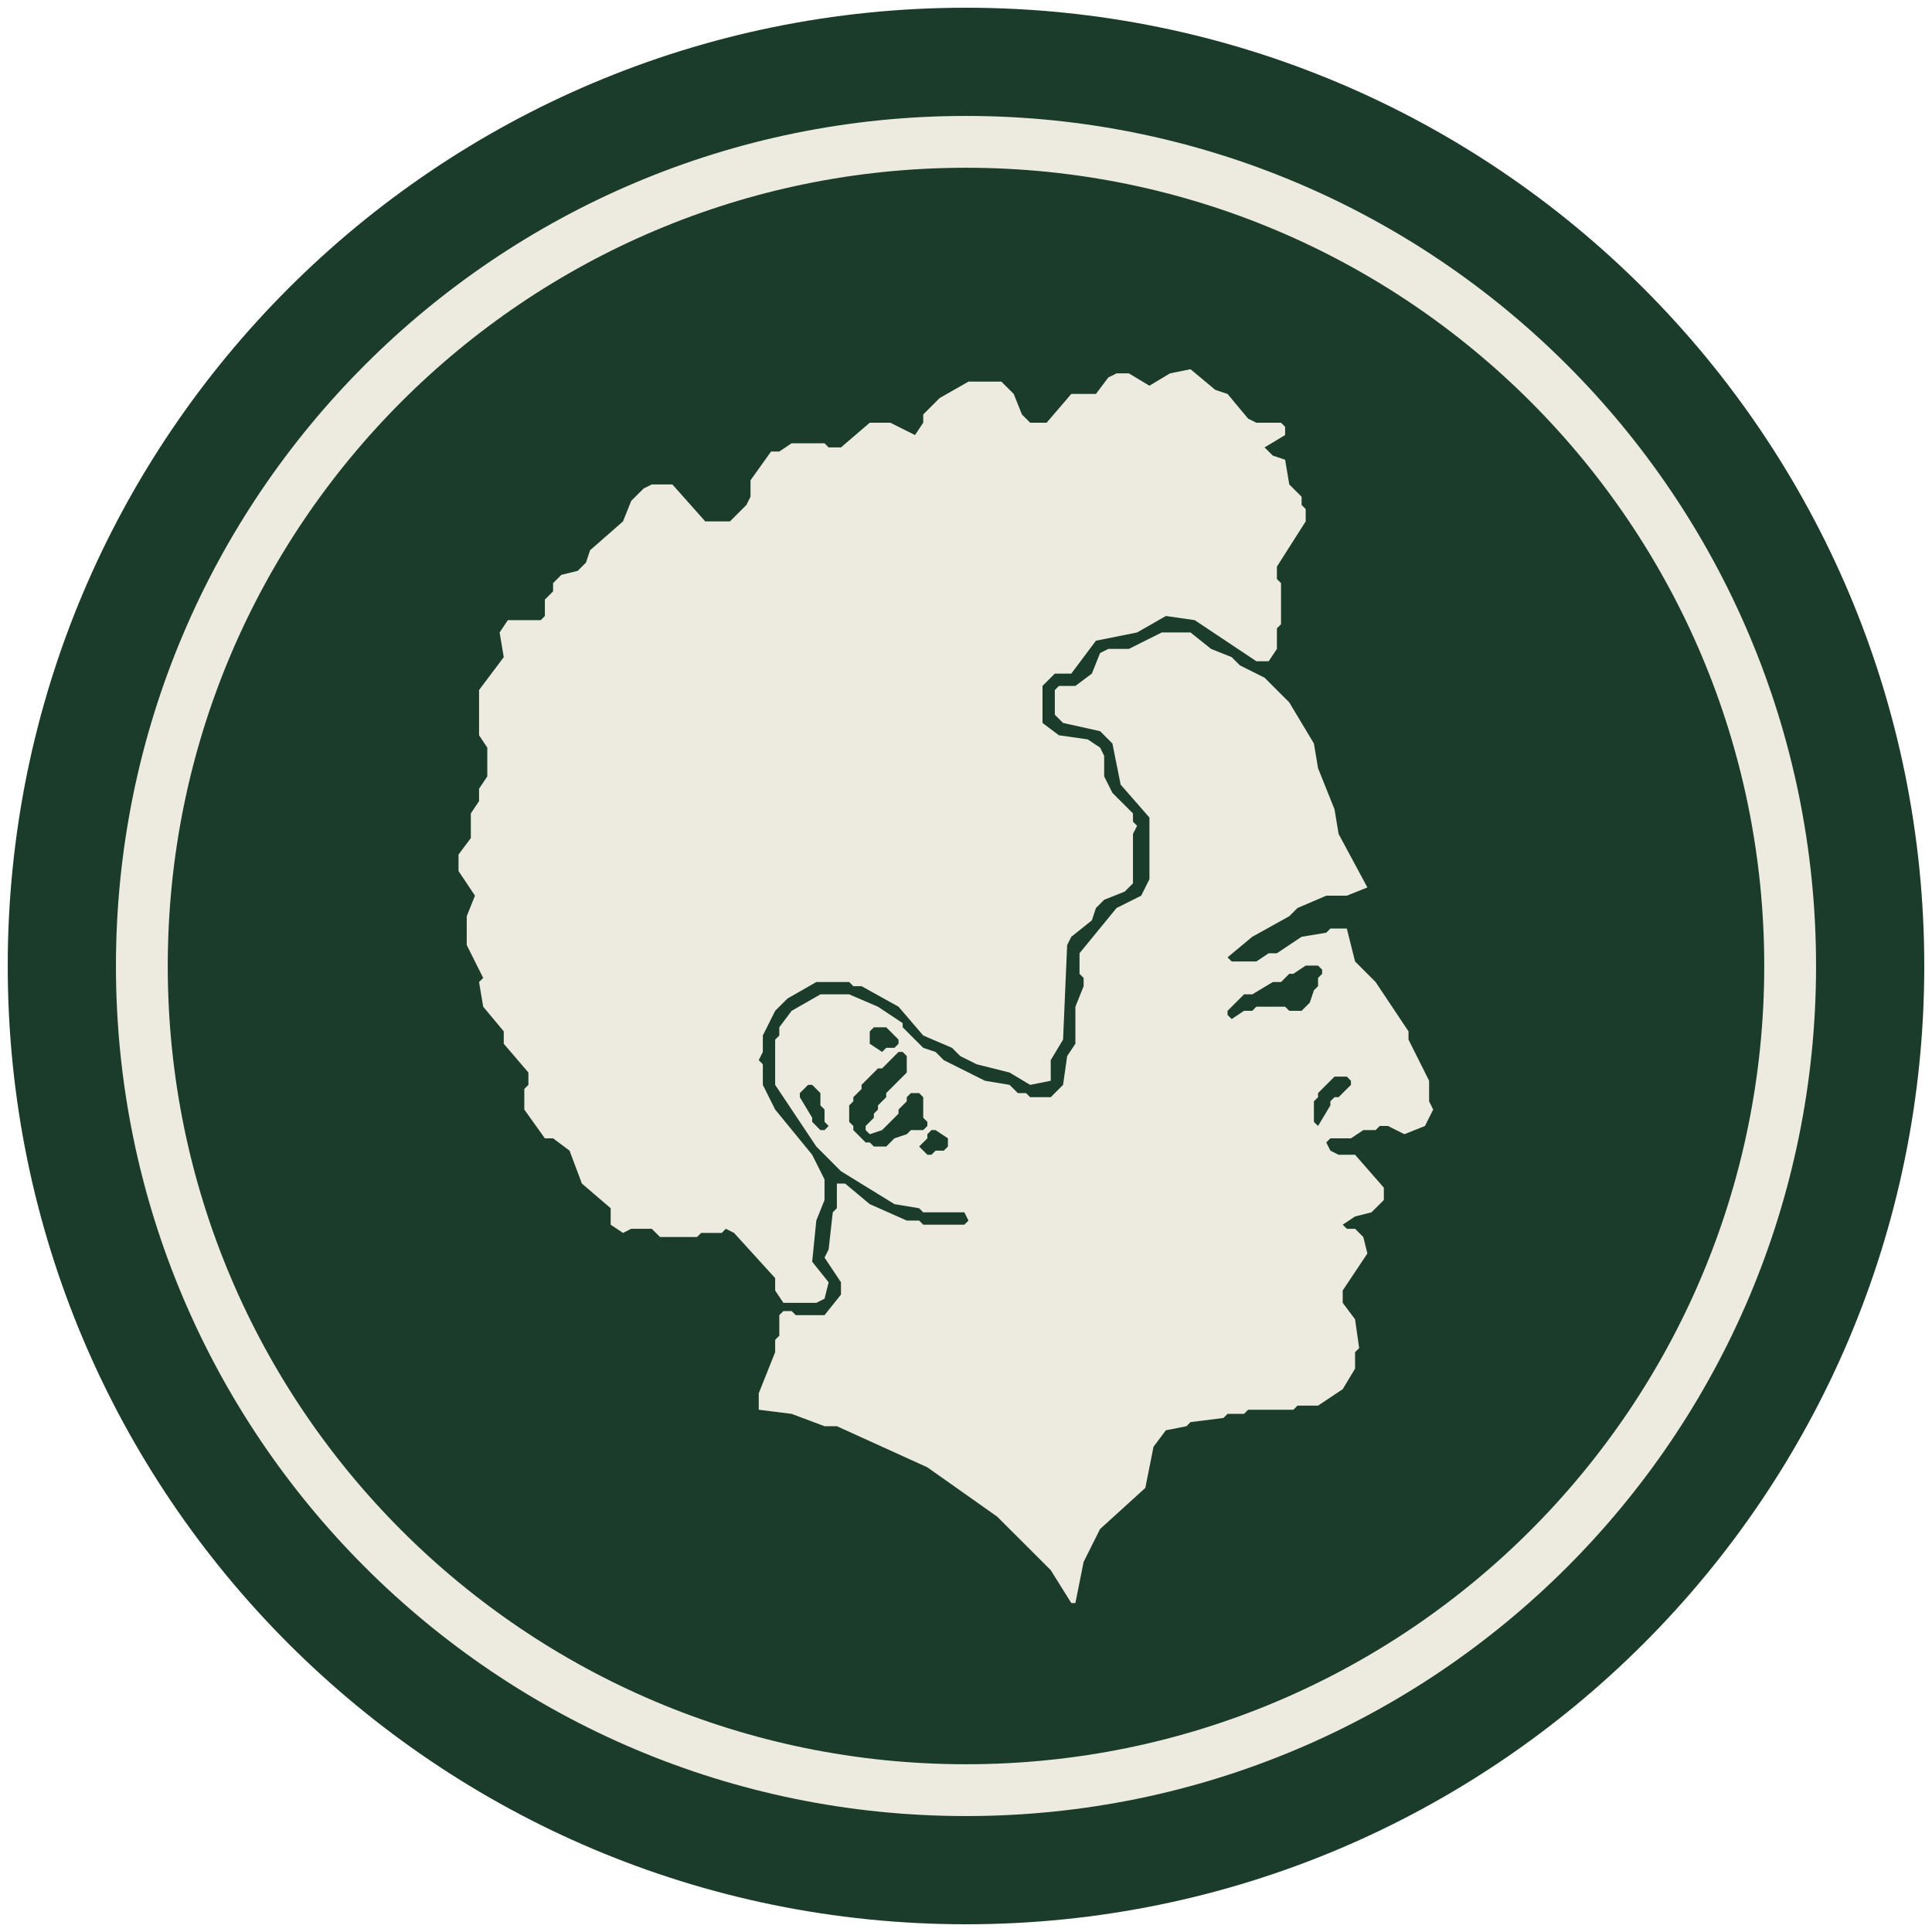
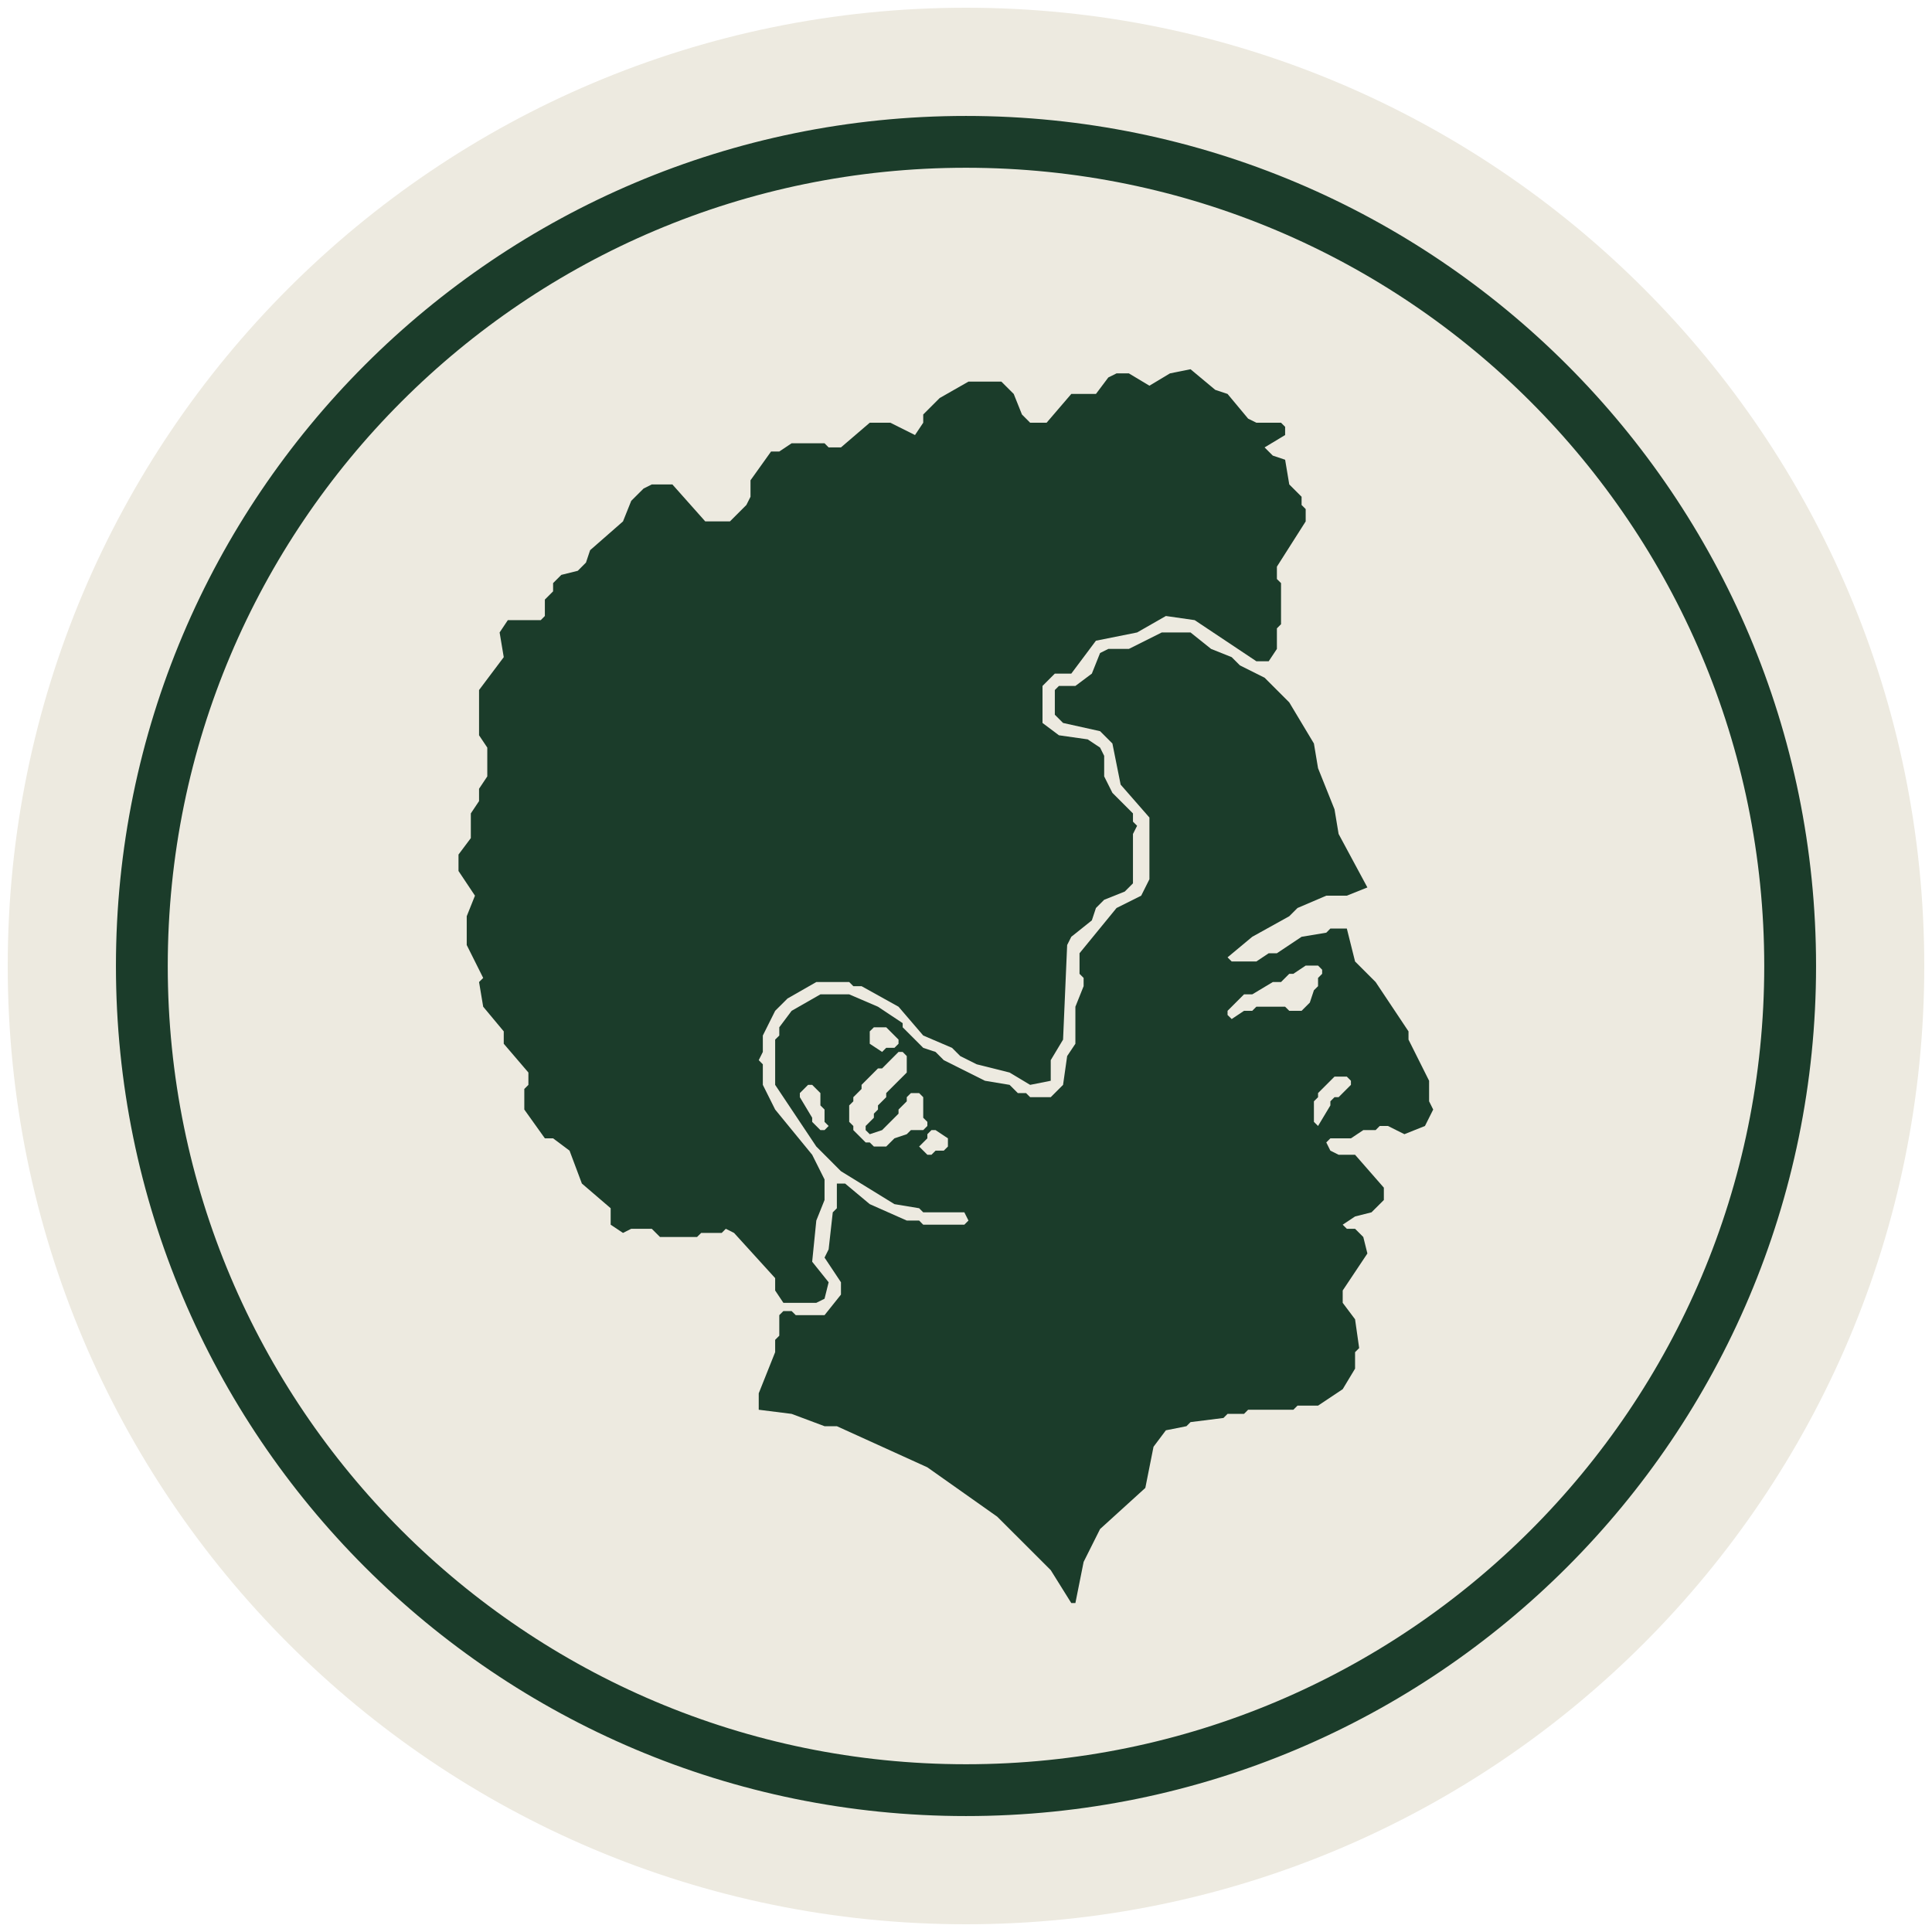
<svg xmlns="http://www.w3.org/2000/svg" viewBox="0 0 500 500" width="500" height="500">
-   <circle cx="250" cy="250" r="248" fill="#1B3C2A" />
-   <circle cx="250" cy="250" r="213.29" fill="none" stroke="#EDEAE0" stroke-width="13.41" />
-   <path fill="#EDEAE0" d="M331.53,109.40L325.14,109.40L323.01,108.34L317.69,101.95L314.50,100.89L308.11,95.56L302.79,96.63L297.47,99.82L292.15,96.63L288.96,96.63L286.83,97.69L283.63,101.95L277.25,101.95L270.86,109.40L266.60,109.40L264.48,107.27L262.35,101.95L259.15,98.76L250.64,98.76L243.19,103.01L238.93,107.27L238.93,109.40L236.80,112.59L230.42,109.40L225.09,109.40L217.64,115.79L214.45,115.79L213.39,114.72L204.87,114.72L201.68,116.85L199.55,116.85L194.23,124.30L194.23,128.56L193.16,130.69L188.91,134.94L182.52,134.94L174.01,125.37L168.68,125.37L166.56,126.43L163.36,129.62L161.23,134.94L152.72,142.39L151.65,145.59L149.53,147.72L145.27,148.78L143.14,150.91L143.14,153.04L141.01,155.17L141.01,159.42L139.95,160.49L131.43,160.49L129.30,163.68L130.37,170.07L123.98,178.58L123.98,190.29L126.11,193.48L126.11,200.93L123.98,204.13L123.98,207.32L121.85,210.51L121.85,216.90L118.66,221.16L118.66,225.41L122.92,231.80L120.79,237.12L120.79,244.57L125.05,253.09L123.98,254.15L125.05,260.54L130.37,266.92L130.37,270.12L136.75,277.57L136.75,280.76L135.69,281.82L135.69,287.15L141.01,294.60L143.14,294.60L147.40,297.79L150.59,306.30L158.04,312.69L158.04,316.95L161.23,319.08L163.36,318.01L168.68,318.01L170.81,320.14L180.39,320.14L181.46,319.08L186.78,319.08L187.84,318.01L189.97,319.08L200.61,330.78L200.61,333.98L202.74,337.17L211.26,337.17L213.39,336.11L214.45,331.85L210.19,326.53L211.26,315.88L213.39,310.56L213.39,305.24L210.19,298.85L200.61,287.15L197.42,280.76L197.42,275.44L196.36,274.37L197.42,272.24L197.42,267.99L200.61,261.60L203.81,258.41L211.26,254.15L219.77,254.15L220.84,255.22L222.97,255.22L232.54,260.54L238.93,267.99L246.38,271.18L248.51,273.31L252.77,275.44L261.28,277.57L266.60,280.76L271.93,279.70L271.93,274.37L275.12,269.05L276.18,244.57L277.25,242.44L282.57,238.19L283.63,234.99L285.76,232.86L291.08,230.74L293.21,228.61L293.21,215.83L294.28,213.71L293.21,212.64L293.21,210.51L287.89,205.19L285.76,200.93L285.76,195.61L284.70,193.48L281.50,191.35L274.05,190.29L269.80,187.10L269.80,177.52L272.99,174.33L277.25,174.33L283.63,165.81L294.28,163.68L301.73,159.42L309.18,160.49L325.14,171.13L328.34,171.13L330.46,167.94L330.46,162.62L331.53,161.55L331.53,150.91L330.46,149.85L330.46,146.65L337.91,134.94L337.91,131.75L336.85,130.69L336.85,128.56L333.66,125.37L332.59,118.98L329.40,117.91L327.27,115.79L332.59,112.59L332.59,110.46Z" />
-   <path fill="#EDEAE0" d="M308.11,163.68L300.66,163.68L292.15,167.94L286.83,167.94L284.70,169.00L282.57,174.33L278.31,177.52L274.05,177.52L272.99,178.58L272.99,184.97L275.12,187.10L284.70,189.23L287.89,192.42L290.02,203.06L297.47,211.58L297.47,227.54L295.34,231.80L288.96,234.99L279.38,246.70L279.38,252.02L280.44,253.09L280.44,255.22L278.31,260.54L278.31,270.12L276.18,273.31L275.12,280.76L271.93,283.95L266.60,283.95L265.54,282.89L263.41,282.89L261.28,280.76L254.90,279.70L244.25,274.37L242.12,272.24L238.93,271.18L233.61,265.86L233.61,264.79L227.22,260.54L219.77,257.34L212.32,257.34L204.87,261.60L201.68,265.86L201.68,267.99L200.61,269.05L200.61,280.76L211.26,296.72L217.64,303.11L231.48,311.63L237.87,312.69L238.93,313.75L249.57,313.75L250.64,315.88L249.57,316.95L238.93,316.95L237.87,315.88L234.67,315.88L225.09,311.63L218.71,306.30L216.58,306.30L216.58,312.69L215.52,313.75L214.45,323.33L213.39,325.46L217.64,331.85L217.64,335.04L213.39,340.36L205.94,340.36L204.87,339.30L202.74,339.30L201.68,340.36L201.68,345.68L200.61,346.75L200.61,349.94L196.36,360.59L196.36,364.84L204.87,365.91L213.39,369.10L216.58,369.10L240.00,379.74L258.09,392.52L271.93,406.35L277.25,414.87L278.31,414.87L280.44,404.22L284.70,395.71L296.41,385.07L298.53,374.42L301.73,370.16L307.05,369.10L308.11,368.04L316.63,366.97L317.69,365.91L321.95,365.91L323.01,364.84L334.72,364.84L335.79,363.78L341.11,363.78L347.49,359.52L350.69,354.20L350.69,349.94L351.75,348.88L350.69,341.43L347.49,337.17L347.49,333.98L353.88,324.40L352.82,320.14L350.69,318.01L348.56,318.01L347.49,316.95L350.69,314.82L354.94,313.75L358.14,310.56L358.14,307.37L350.69,298.85L346.43,298.85L344.30,297.79L343.24,295.66L344.30,294.60L349.62,294.60L352.82,292.47L356.01,292.47L357.07,291.40L359.20,291.40L363.46,293.53L368.78,291.40L370.91,287.15L369.85,285.02L369.85,279.70L364.52,269.05L364.52,266.92L356.01,254.15L350.69,248.83L348.56,240.31L344.30,240.31L343.24,241.38L336.85,242.44L330.46,246.70L328.34,246.70L325.14,248.83L318.76,248.83L317.69,247.76L324.08,242.44L333.66,237.12L335.79,234.99L343.24,231.80L348.56,231.80L353.88,229.67L346.43,215.83L345.37,209.45L341.11,198.81L340.04,192.42L333.66,181.78L327.27,175.39L320.89,172.20L318.76,170.07L313.43,167.94Z" />
-   <path fill="#1B3C2A" d="M237.87,296.72L240.00,294.60L240.00,293.53L241.06,292.47L242.12,292.47L245.32,294.60L245.32,296.72L244.25,297.79L242.12,297.79L241.06,298.85L240.00,298.85ZM209.13,280.76L210.19,280.76L212.32,282.89L212.32,286.08L213.39,287.15L213.39,290.34L214.45,291.40L213.39,292.47L212.32,292.47L210.19,290.34L210.19,289.27L207.00,283.95L207.00,282.89ZM348.56,278.63L349.62,279.70L349.62,280.76L346.43,283.95L345.37,283.95L344.30,285.02L344.30,286.08L341.11,291.40L340.04,290.34L340.04,285.02L341.11,283.95L341.11,282.89L345.37,278.63ZM233.61,272.24L234.67,273.31L234.67,277.57L229.35,282.89L229.35,283.95L227.22,286.08L227.22,287.15L226.16,288.21L226.16,289.27L224.03,291.40L224.03,292.47L225.09,293.53L228.29,292.47L232.54,288.21L232.54,287.15L234.67,285.02L234.67,283.95L235.74,282.89L237.87,282.89L238.93,283.95L238.93,289.27L240.00,290.34L240.00,291.40L238.93,292.47L235.74,292.47L234.67,293.53L231.48,294.60L229.35,296.72L226.16,296.72L225.09,295.66L224.03,295.66L220.84,292.47L220.84,291.40L219.77,290.34L219.77,286.08L220.84,285.02L220.84,283.95L222.97,281.82L222.97,280.76L227.22,276.50L228.29,276.50L232.54,272.24ZM225.09,266.92L226.16,265.86L229.35,265.86L232.54,269.05L232.54,270.12L231.48,271.18L229.35,271.18L228.29,272.24L225.09,270.12ZM342.17,250.96L342.17,252.02L341.11,253.09L341.11,255.22L340.04,256.28L338.98,259.47L336.85,261.60L333.66,261.60L332.59,260.54L325.14,260.54L324.08,261.60L321.95,261.60L318.76,263.73L317.69,262.67L317.69,261.60L321.95,257.34L324.08,257.34L329.40,254.15L331.53,254.15L333.66,252.02L334.72,252.02L337.91,249.89L341.11,249.89Z" />
+   <circle cx="250" cy="250" r="248" fill="#EDEAE0" />
+   <circle cx="250" cy="250" r="213.29" fill="none" stroke="#1B3C2A" stroke-width="13.41" />
+   <path fill="#1B3C2A" d="M331.53,109.40L325.14,109.40L323.01,108.34L317.69,101.95L314.50,100.89L308.11,95.56L302.79,96.63L297.47,99.82L292.15,96.63L288.96,96.63L286.83,97.69L283.63,101.95L277.25,101.95L270.86,109.40L266.60,109.40L264.48,107.27L262.35,101.95L259.15,98.76L250.64,98.76L243.19,103.01L238.93,107.27L238.93,109.40L236.80,112.59L230.42,109.40L225.09,109.40L217.64,115.79L214.45,115.79L213.39,114.72L204.87,114.72L201.68,116.85L199.55,116.85L194.23,124.30L194.23,128.56L193.16,130.69L188.91,134.94L182.52,134.94L174.01,125.37L168.68,125.37L166.56,126.43L163.36,129.62L161.23,134.94L152.72,142.39L151.65,145.59L149.53,147.72L145.27,148.78L143.14,150.91L143.14,153.04L141.01,155.17L141.01,159.42L139.95,160.49L131.43,160.49L129.30,163.68L130.37,170.07L123.98,178.58L123.98,190.29L126.11,193.48L126.11,200.93L123.98,204.13L123.98,207.32L121.85,210.51L121.85,216.90L118.66,221.16L118.66,225.41L122.92,231.80L120.79,237.12L120.79,244.57L125.05,253.09L123.98,254.15L125.05,260.54L130.37,266.92L130.37,270.12L136.75,277.57L136.75,280.76L135.69,281.82L135.69,287.15L141.01,294.60L143.14,294.60L147.40,297.79L150.59,306.30L158.04,312.69L158.04,316.95L161.23,319.08L163.36,318.01L168.68,318.01L170.81,320.14L180.39,320.14L181.46,319.08L186.78,319.08L187.84,318.01L189.97,319.08L200.61,330.78L200.61,333.98L202.74,337.17L211.26,337.17L213.39,336.11L214.45,331.85L210.19,326.53L211.26,315.88L213.39,310.56L213.39,305.24L210.19,298.85L200.61,287.15L197.42,280.76L197.42,275.44L196.36,274.37L197.42,272.24L197.42,267.99L200.61,261.60L203.81,258.41L211.26,254.15L219.77,254.15L220.84,255.22L222.97,255.22L232.54,260.54L238.93,267.99L246.38,271.18L248.51,273.31L252.77,275.44L261.28,277.57L266.60,280.76L271.93,279.70L271.93,274.37L275.12,269.05L276.18,244.57L277.25,242.44L282.57,238.19L283.63,234.99L285.76,232.86L291.08,230.74L293.21,228.61L293.21,215.83L294.28,213.71L293.21,212.64L293.21,210.51L287.89,205.19L285.76,200.93L285.76,195.61L284.70,193.48L281.50,191.35L274.05,190.29L269.80,187.10L269.80,177.52L272.99,174.33L277.25,174.33L283.63,165.81L294.28,163.68L301.73,159.42L309.18,160.49L325.14,171.13L328.34,171.13L330.46,167.94L330.46,162.62L331.53,161.55L331.53,150.91L330.46,149.85L330.46,146.65L337.91,134.94L337.91,131.75L336.85,130.69L336.85,128.56L333.66,125.37L332.59,118.98L329.40,117.91L327.27,115.79L332.59,112.59L332.59,110.46Z" />
+   <path fill="#1B3C2A" d="M308.11,163.68L300.66,163.68L292.15,167.94L286.83,167.94L284.70,169.00L282.57,174.33L278.31,177.52L274.05,177.52L272.99,178.58L272.99,184.97L275.12,187.10L284.70,189.23L287.89,192.42L290.02,203.06L297.47,211.58L297.47,227.54L295.34,231.80L288.96,234.99L279.38,246.70L279.38,252.02L280.44,253.09L280.44,255.22L278.31,260.54L278.31,270.12L276.18,273.31L275.12,280.76L271.93,283.95L266.60,283.95L265.54,282.89L263.41,282.89L261.28,280.76L254.90,279.70L244.25,274.37L242.12,272.24L238.93,271.18L233.61,265.86L233.61,264.79L227.22,260.54L219.77,257.34L212.32,257.34L204.87,261.60L201.68,265.86L201.68,267.99L200.61,269.05L200.61,280.76L211.26,296.72L217.64,303.11L231.48,311.63L237.87,312.69L238.93,313.75L249.57,313.75L250.64,315.88L249.57,316.95L238.93,316.95L237.87,315.88L234.67,315.88L225.09,311.63L218.71,306.30L216.58,306.30L216.58,312.69L215.52,313.75L214.45,323.33L213.39,325.46L217.64,331.85L217.64,335.04L213.39,340.36L205.94,340.36L204.87,339.30L202.74,339.30L201.68,340.36L201.68,345.68L200.61,346.75L200.61,349.94L196.36,360.59L196.36,364.84L204.87,365.91L213.39,369.10L216.58,369.10L240.00,379.74L258.09,392.52L271.93,406.35L277.25,414.87L278.31,414.87L280.44,404.22L284.70,395.71L296.41,385.07L298.53,374.42L301.73,370.16L307.05,369.10L308.11,368.04L316.63,366.97L317.69,365.91L321.95,365.91L323.01,364.84L334.72,364.84L335.79,363.78L341.11,363.78L347.49,359.52L350.69,354.20L350.69,349.94L351.75,348.88L350.69,341.43L347.49,337.17L347.49,333.98L353.88,324.40L352.82,320.14L350.69,318.01L348.56,318.01L347.49,316.95L350.69,314.82L354.94,313.75L358.14,310.56L358.14,307.37L350.69,298.85L346.43,298.85L344.30,297.79L343.24,295.66L344.30,294.60L349.62,294.60L352.82,292.47L356.01,292.47L357.07,291.40L359.20,291.40L363.46,293.53L368.78,291.40L370.91,287.15L369.85,285.02L369.85,279.70L364.52,269.05L364.52,266.92L356.01,254.15L350.69,248.83L348.56,240.31L344.30,240.31L343.24,241.38L336.85,242.44L330.46,246.70L328.34,246.70L325.14,248.83L318.76,248.83L317.69,247.76L324.08,242.44L333.66,237.12L335.79,234.99L343.24,231.80L348.56,231.80L353.88,229.67L346.43,215.83L345.37,209.45L341.11,198.81L340.04,192.42L333.66,181.78L327.27,175.39L320.89,172.20L318.76,170.07L313.43,167.94Z" />
+   <path fill="#EDEAE0" d="M237.87,296.72L240.00,294.60L240.00,293.53L241.06,292.47L242.12,292.47L245.32,294.60L245.32,296.72L244.25,297.79L242.12,297.79L241.06,298.85L240.00,298.85ZM209.13,280.76L210.19,280.76L212.32,282.89L212.32,286.08L213.39,287.15L213.39,290.34L214.45,291.40L213.39,292.47L212.32,292.47L210.19,290.34L210.19,289.27L207.00,283.95L207.00,282.89ZM348.56,278.63L349.62,279.70L349.62,280.76L346.43,283.95L345.37,283.95L344.30,285.02L344.30,286.08L341.11,291.40L340.04,290.34L340.04,285.02L341.11,283.95L341.11,282.89L345.37,278.63ZM233.61,272.24L234.67,273.31L234.67,277.57L229.35,282.89L229.35,283.95L227.22,286.08L227.22,287.15L226.16,288.21L226.16,289.27L224.03,291.40L224.03,292.47L225.09,293.53L228.29,292.47L232.54,288.21L232.54,287.15L234.67,285.02L234.67,283.95L235.74,282.89L237.87,282.89L238.93,283.95L238.93,289.27L240.00,290.34L240.00,291.40L238.93,292.47L235.74,292.47L234.67,293.53L231.48,294.60L229.35,296.72L226.16,296.72L225.09,295.66L224.03,295.66L220.84,292.47L220.84,291.40L219.77,290.34L219.77,286.08L220.84,285.02L220.84,283.95L222.97,281.82L222.97,280.76L227.22,276.50L228.29,276.50L232.54,272.24ZM225.09,266.92L226.16,265.86L229.35,265.86L232.54,269.05L232.54,270.12L231.48,271.18L229.35,271.18L228.29,272.24L225.09,270.12ZM342.17,250.96L342.17,252.02L341.11,253.09L341.11,255.22L340.04,256.28L338.98,259.47L336.85,261.60L333.66,261.60L332.59,260.54L325.14,260.54L324.08,261.60L321.95,261.60L318.76,263.73L317.69,262.67L317.69,261.60L321.95,257.34L324.08,257.34L329.40,254.15L331.53,254.15L333.66,252.02L334.72,252.02L337.91,249.89L341.11,249.89Z" />
</svg>
